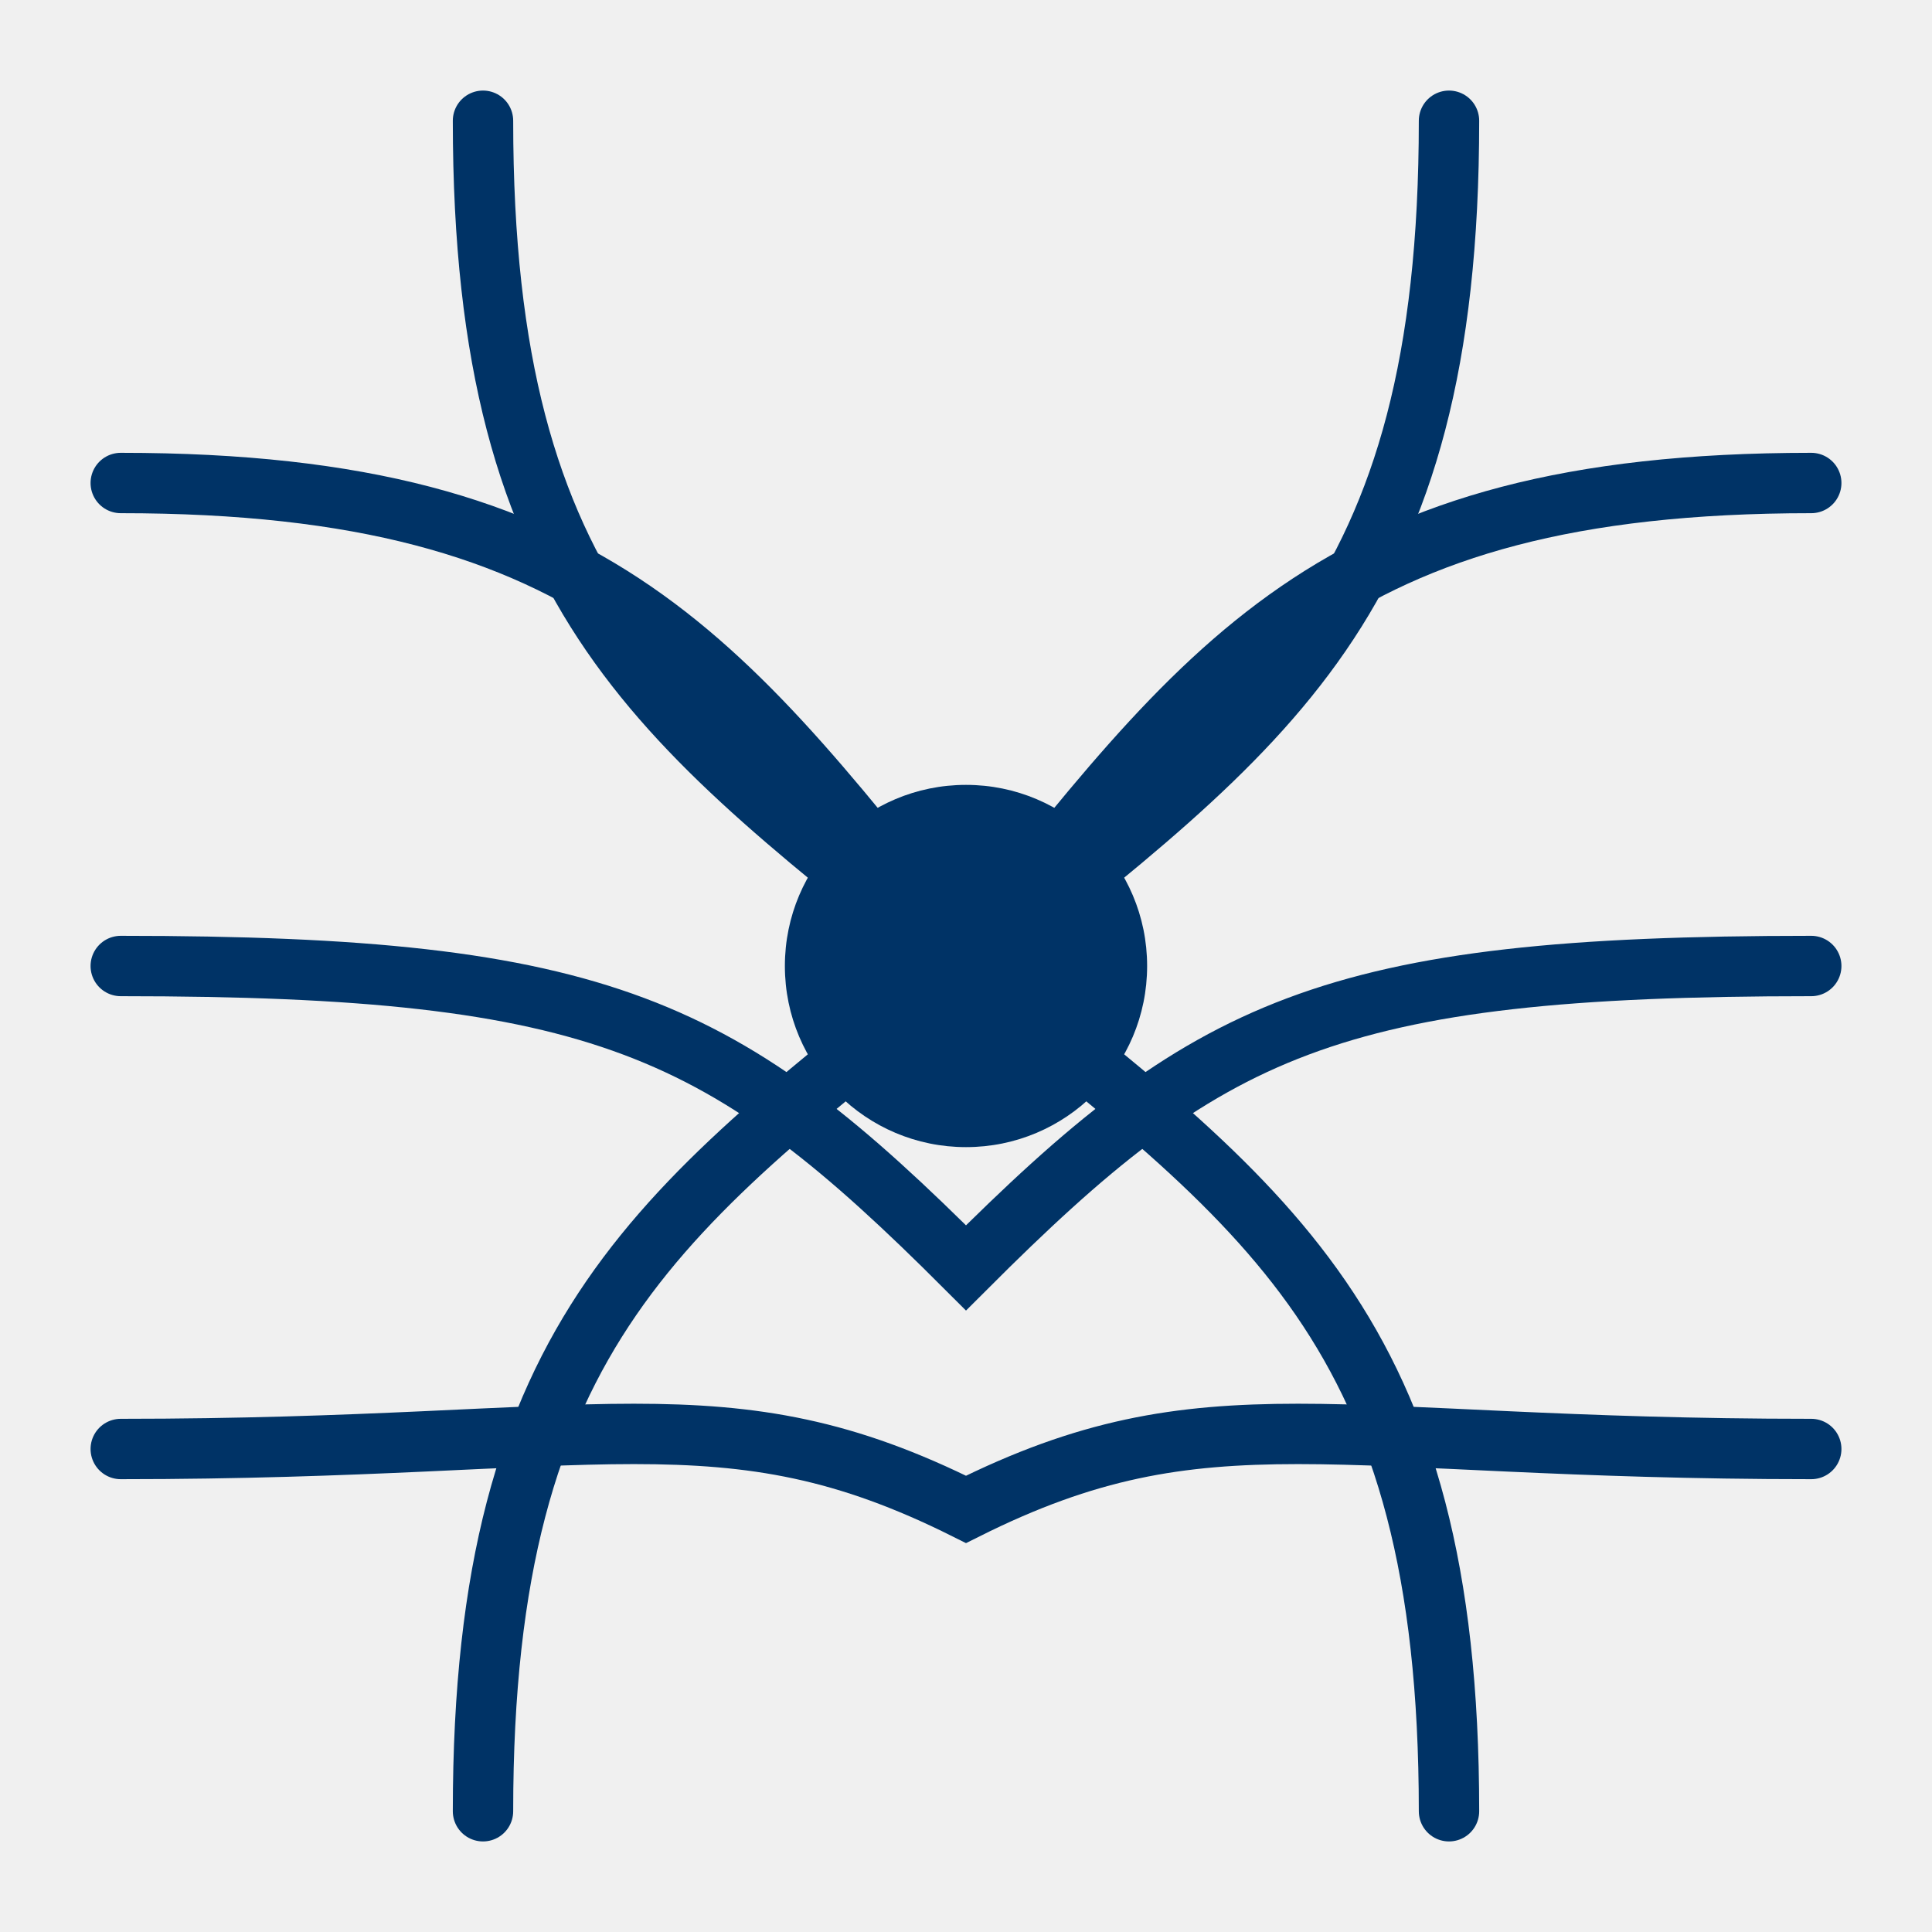
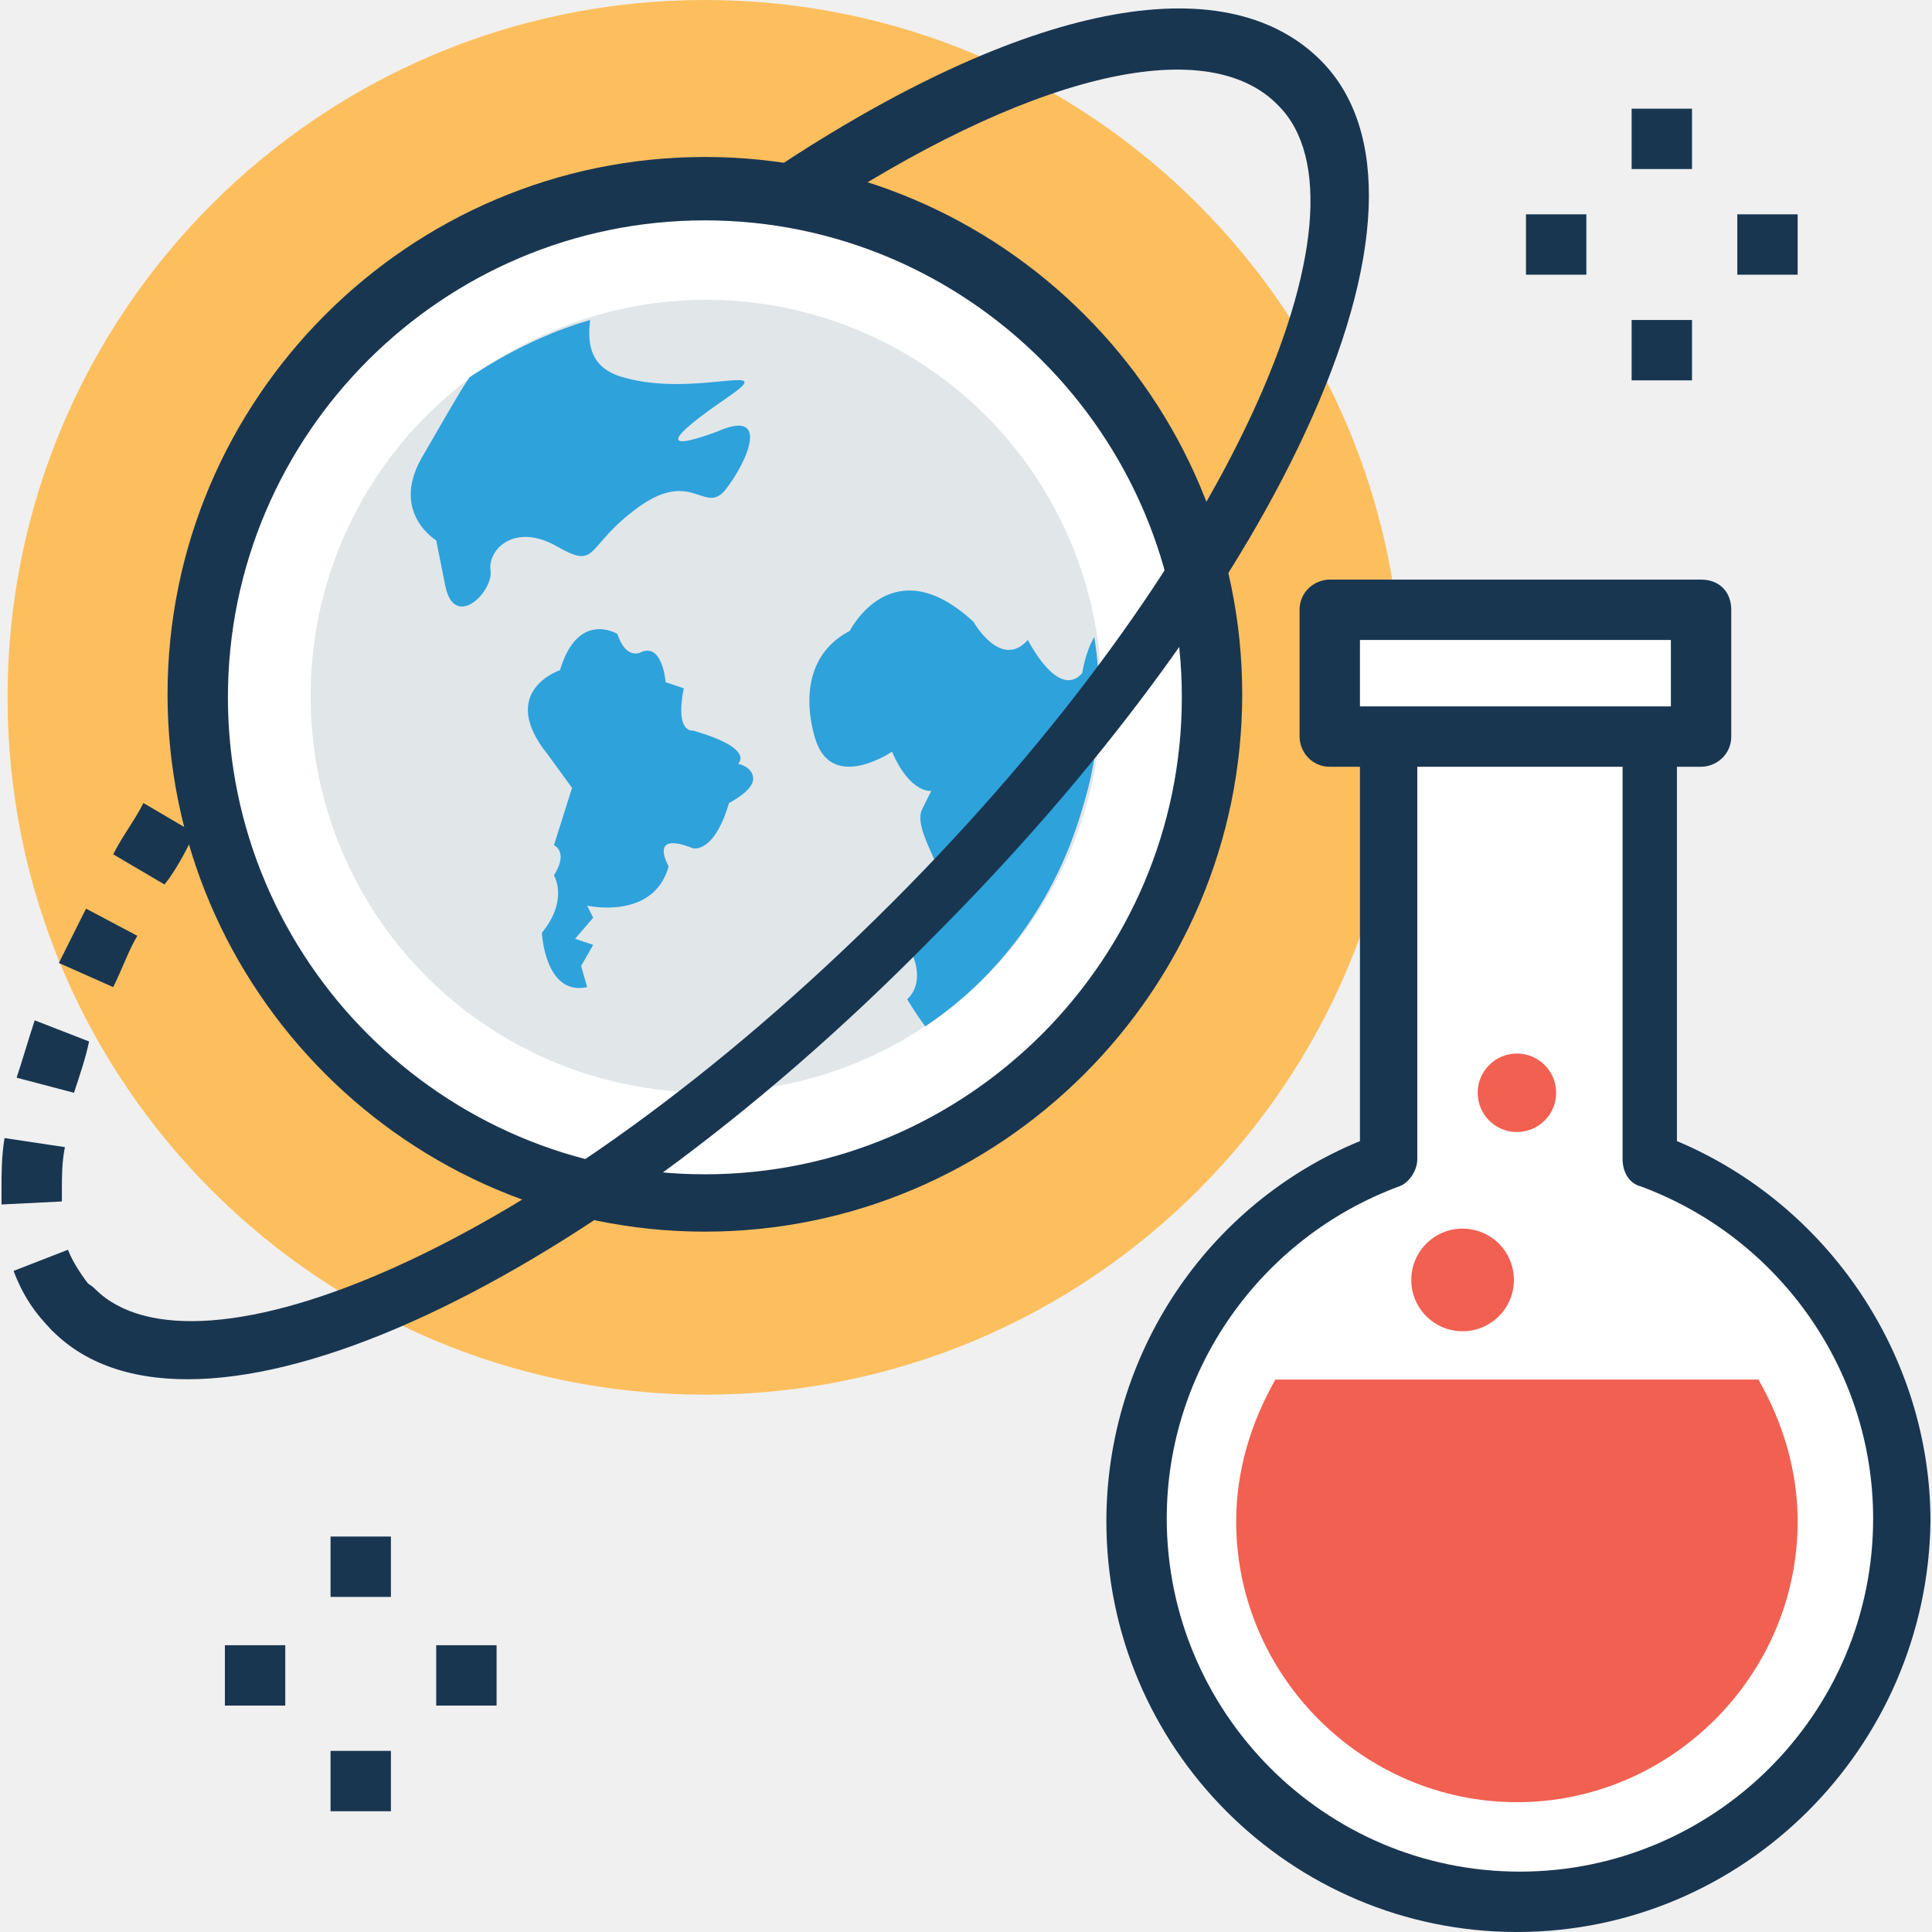
- <svg xmlns="http://www.w3.org/2000/svg" viewBox="0 0 64 64" fill="none">
-   <style>
-         .stroke-theme {
-             stroke: #003366;
-         }
- 
-         .fill-theme {
-             fill: #003366;
-         }
- 
-         @media (prefers-color-scheme: dark) {
-             .stroke-theme {
-                 stroke: #60a5fa;
-             }
- 
-             .fill-theme {
-                 fill: #60a5fa;
-             }
-         }
-     </style>
-   <path class="stroke-theme" stroke-width="2" stroke-linecap="round" fill="none" d="M4 16 C20 16, 24 22, 32 32 C40 22, 44 16, 60 16" />
-   <path class="stroke-theme" stroke-width="2" stroke-linecap="round" fill="none" d="M4 32 C20 32, 24 34, 32 42 C40 34, 44 32, 60 32" />
-   <path class="stroke-theme" stroke-width="2" stroke-linecap="round" fill="none" d="M4 48 C20 48, 24 46, 32 50 C40 46, 44 48, 60 48" />
-   <path class="stroke-theme" stroke-width="2" stroke-linecap="round" fill="none" d="M16 4 C16 20, 22 24, 32 32 C22 40, 16 44, 16 60" />
-   <path class="stroke-theme" stroke-width="2" stroke-linecap="round" fill="none" d="M48 4 C48 20, 42 24, 32 32 C42 40, 48 44, 48 60" />
-   <circle class="fill-theme" cx="32" cy="32" r="6" />
+ <svg xmlns="http://www.w3.org/2000/svg" t="1778219684085" class="icon" viewBox="0 0 1024 1024" version="1.1" p-id="11156" width="200" height="200">
+   <path d="M373.599 369.6m-369.6 0a369.6 369.6 0 1 0 739.2 0 369.6 369.6 0 1 0-739.2 0Z" fill="#FDBF5E" p-id="11157" />
+   <path d="M119.2 872h32v32H119.2zM231.2 872h32v32h-32z" fill="#193651" p-id="11158" />
+   <path d="M175.199 814.401h32v32H175.199z" fill="#193651" p-id="11159" />
+   <path d="M175.199 927.999h32v32H175.199zM808.799 113.6h32v32h-32zM920.799 113.6h32v32h-32z" fill="#193651" p-id="11160" />
+   <path d="M864.8 57.599h32v32h-32zM864.8 169.599h32v32h-32z" fill="#193651" p-id="11161" />
+   <path d="M871.2 616V390.4h-135.999v225.6c-78.4 28.801-134.401 102.399-134.401 190.4 0 112 91.2 201.599 201.599 201.599 112 0 201.599-91.2 201.599-201.599 1.603-88.001-54.398-163.199-132.798-190.4z" fill="#FFFFFF" p-id="11162" />
+   <path d="M803.999 1024c-120 0-217.6-97.6-217.6-217.6 0-88.001 52.8-168.001 134.401-201.599V390.4c0-8 6.4-16.001 16.001-16.001h135.999c8 0 16.001 6.4 16.001 16.001v214.401c80 33.6 134.401 113.6 134.401 201.599-1.603 120-99.202 217.6-219.202 217.6z m-52.8-619.199v209.599c0 6.4-4.799 12.8-9.601 14.4-73.6 27.2-123.199 97.6-123.199 175.999 0 102.399 83.199 187.201 187.201 187.201 102.399 0 187.201-83.199 187.201-187.201 0-78.4-49.599-148.799-123.199-175.999-6.4-1.601-9.601-8-9.601-14.4V404.801h-108.801z" fill="#193651" p-id="11163" />
+   <path d="M676.001 731.199c-12.8 22.401-20.8 48.001-20.8 75.201 0 81.601 67.2 148.799 148.799 148.799s148.799-67.2 148.799-148.799c0-27.2-8-52.8-20.8-75.201h-255.997z" fill="#F16051" p-id="11164" />
+   <path d="M704.799 323.2h196.8v67.2h-196.8z" fill="#FFFFFF" p-id="11165" />
+   <path d="M901.599 307.199h-196.8c-8 0-16.001 6.4-16.001 16.001v67.2c0 8 6.4 16.001 16.001 16.001h196.8c8 0 16.001-6.4 16.001-16.001v-67.2c0-9.601-6.4-16.001-16.001-16.001z m-15.999 67.2h-164.8V339.199h164.8v35.201z" fill="#193651" p-id="11166" />
+   <path d="M775.201 678.399m-27.2 0a27.2 27.2 0 1 0 54.4 0 27.2 27.2 0 1 0-54.4 0Z" fill="#F16051" p-id="11167" />
+   <path d="M803.999 579.199m-20.8 0a20.8 20.8 0 1 0 41.601 0 20.8 20.8 0 1 0-41.601 0Z" fill="#F16051" p-id="11168" />
+   <path d="M373.599 636.801c-148.799 0-268.799-120-268.799-268.799S224.8 100.801 373.599 100.801 642.4 220.801 642.4 369.6s-121.601 267.201-268.801 267.201z" fill="#FFFFFF" p-id="11169" />
+   <path d="M373.599 652.8c-156.799 0-284.8-128.001-284.8-284.8S216.8 83.199 373.599 83.199 658.399 211.2 658.399 367.999s-127.999 284.8-284.8 284.8z m0-536c-139.2 0-252.801 113.6-252.801 252.801s113.6 252.801 252.801 252.801 252.801-113.6 252.801-252.801S512.799 116.799 373.599 116.799z" fill="#193651" p-id="11170" />
+   <path d="M164.67 368.961a209.604 209.604 0 1 0 419.207 0 209.604 209.604 0 1 0-419.207 0Z" fill="#E1E6E9" p-id="11171" />
+   <path d="M391.2 404.801s9.601-8-23.999-17.599c0 0-9.601 1.601-4.799-22.401l-9.601-3.201s-1.601-20.8-12.8-16.001c0 0-8 4.799-12.8-9.601 0 0-20.8-12.8-30.399 19.2 0 0-33.6 11.199-6.4 44.8l12.8 17.599-9.601 30.399s8 3.201 0 16.001c0 0 8 12.8-6.4 30.399 0 0 1.601 33.6 23.999 28.801l-3.201-11.199 6.4-11.199-9.601-3.201 9.601-11.199-3.199-6.4s35.201 8 43.199-20.8c0 0-11.199-19.2 12.8-9.601 0 0 11.199 3.201 19.2-23.999 0 0 12.8-6.4 12.8-12.8s-7.998-7.996-7.998-7.996zM580 337.6c-4.799 8-6.4 19.2-6.4 19.2-12.8 14.4-28.801-17.599-28.801-17.599-14.4 16.001-28.801-9.601-28.801-9.601-43.199-40-65.6 4.799-65.6 4.799-33.6 17.599-17.599 59.2-17.599 59.2 9.601 25.6 40 4.799 40 4.799 9.601 22.401 20.8 20.8 20.8 20.8l-4.799 9.601c-4.799 9.601 9.601 28.801 8 33.6-1.601 6.4-30.399 12.8-17.599 35.201 14.4 22.401 1.601 32 1.6 32s4.799 8 9.601 14.4c38.4-25.6 68.801-65.6 83.199-115.201 9.599-30.399 11.197-60.8 6.398-91.2zM231.2 286.401l4.799 23.999c4.799 23.999 25.6 3.201 23.999-8-1.601-11.199 12.8-25.6 35.201-12.8s14.4 0 43.199-20.8c28.801-20.8 35.201 4.799 46.4-9.601s23.999-43.199-4.799-30.399c-30.399 11.199-25.6 3.201 4.799-17.599s-16.001 0-54.4-11.199c-17.599-4.799-19.2-17.599-17.599-30.399-22.401 6.4-44.8 17.599-63.999 30.399-6.4 9.601-14.4 23.999-25.6 43.199-15.999 28.801 8 43.201 8 43.201z" fill="#2EA2DB" p-id="11172" />
+   <path d="M28 705.6c-9.601-9.601-16.001-19.2-20.8-32l28.801-11.199c3.201 8 8 14.4 12.8 20.8l-20.8 22.399zM0.8 638.399v-8c0-8 0-17.599 1.6-27.2l32 4.799c-1.601 8-1.601 16.001-1.601 22.401v6.4l-32 1.601z m38.4-59.2l-30.399-8c3.201-9.601 6.4-20.8 9.601-30.399l28.801 11.199c-1.603 8-4.801 17.601-8.002 27.2z m20.8-55.999l-28.801-12.8 14.4-28.801 27.2 14.4c-4.799 8-8 17.599-12.8 27.2z m27.2-54.4l-27.2-16.001c4.799-9.601 11.199-17.599 16.001-27.2l27.2 16.001c-4.801 9.601-9.601 19.2-16.001 27.2z m33.6-52.8l-12.8-8-14.4-6.4 12.8 6.4-11.199-8 12.8 8 14.4 8h-1.601z" fill="#193651" p-id="11173" />
+   <path d="M28 705.6c-6.4-6.4-6.4-16.001 0-22.401 6.4-6.4 16.001-6.4 22.401 0 52.8 52.8 235.199-17.599 422.4-204.8 180.801-180.801 259.2-367.999 204.8-422.4-38.402-39.998-134.401-15.999-249.602 60.8-6.4 4.799-17.599 3.201-22.401-4.799-4.799-6.4-3.201-17.599 4.799-22.401C543.2 1.601 648.8-19.2 700 32c36.799 36.799 33.6 107.2-8 196.8-40 86.4-110.399 180.801-198.4 268.799-187.199 190.402-391.999 281.601-465.599 208.001z" fill="#193651" p-id="11174" />
</svg>
